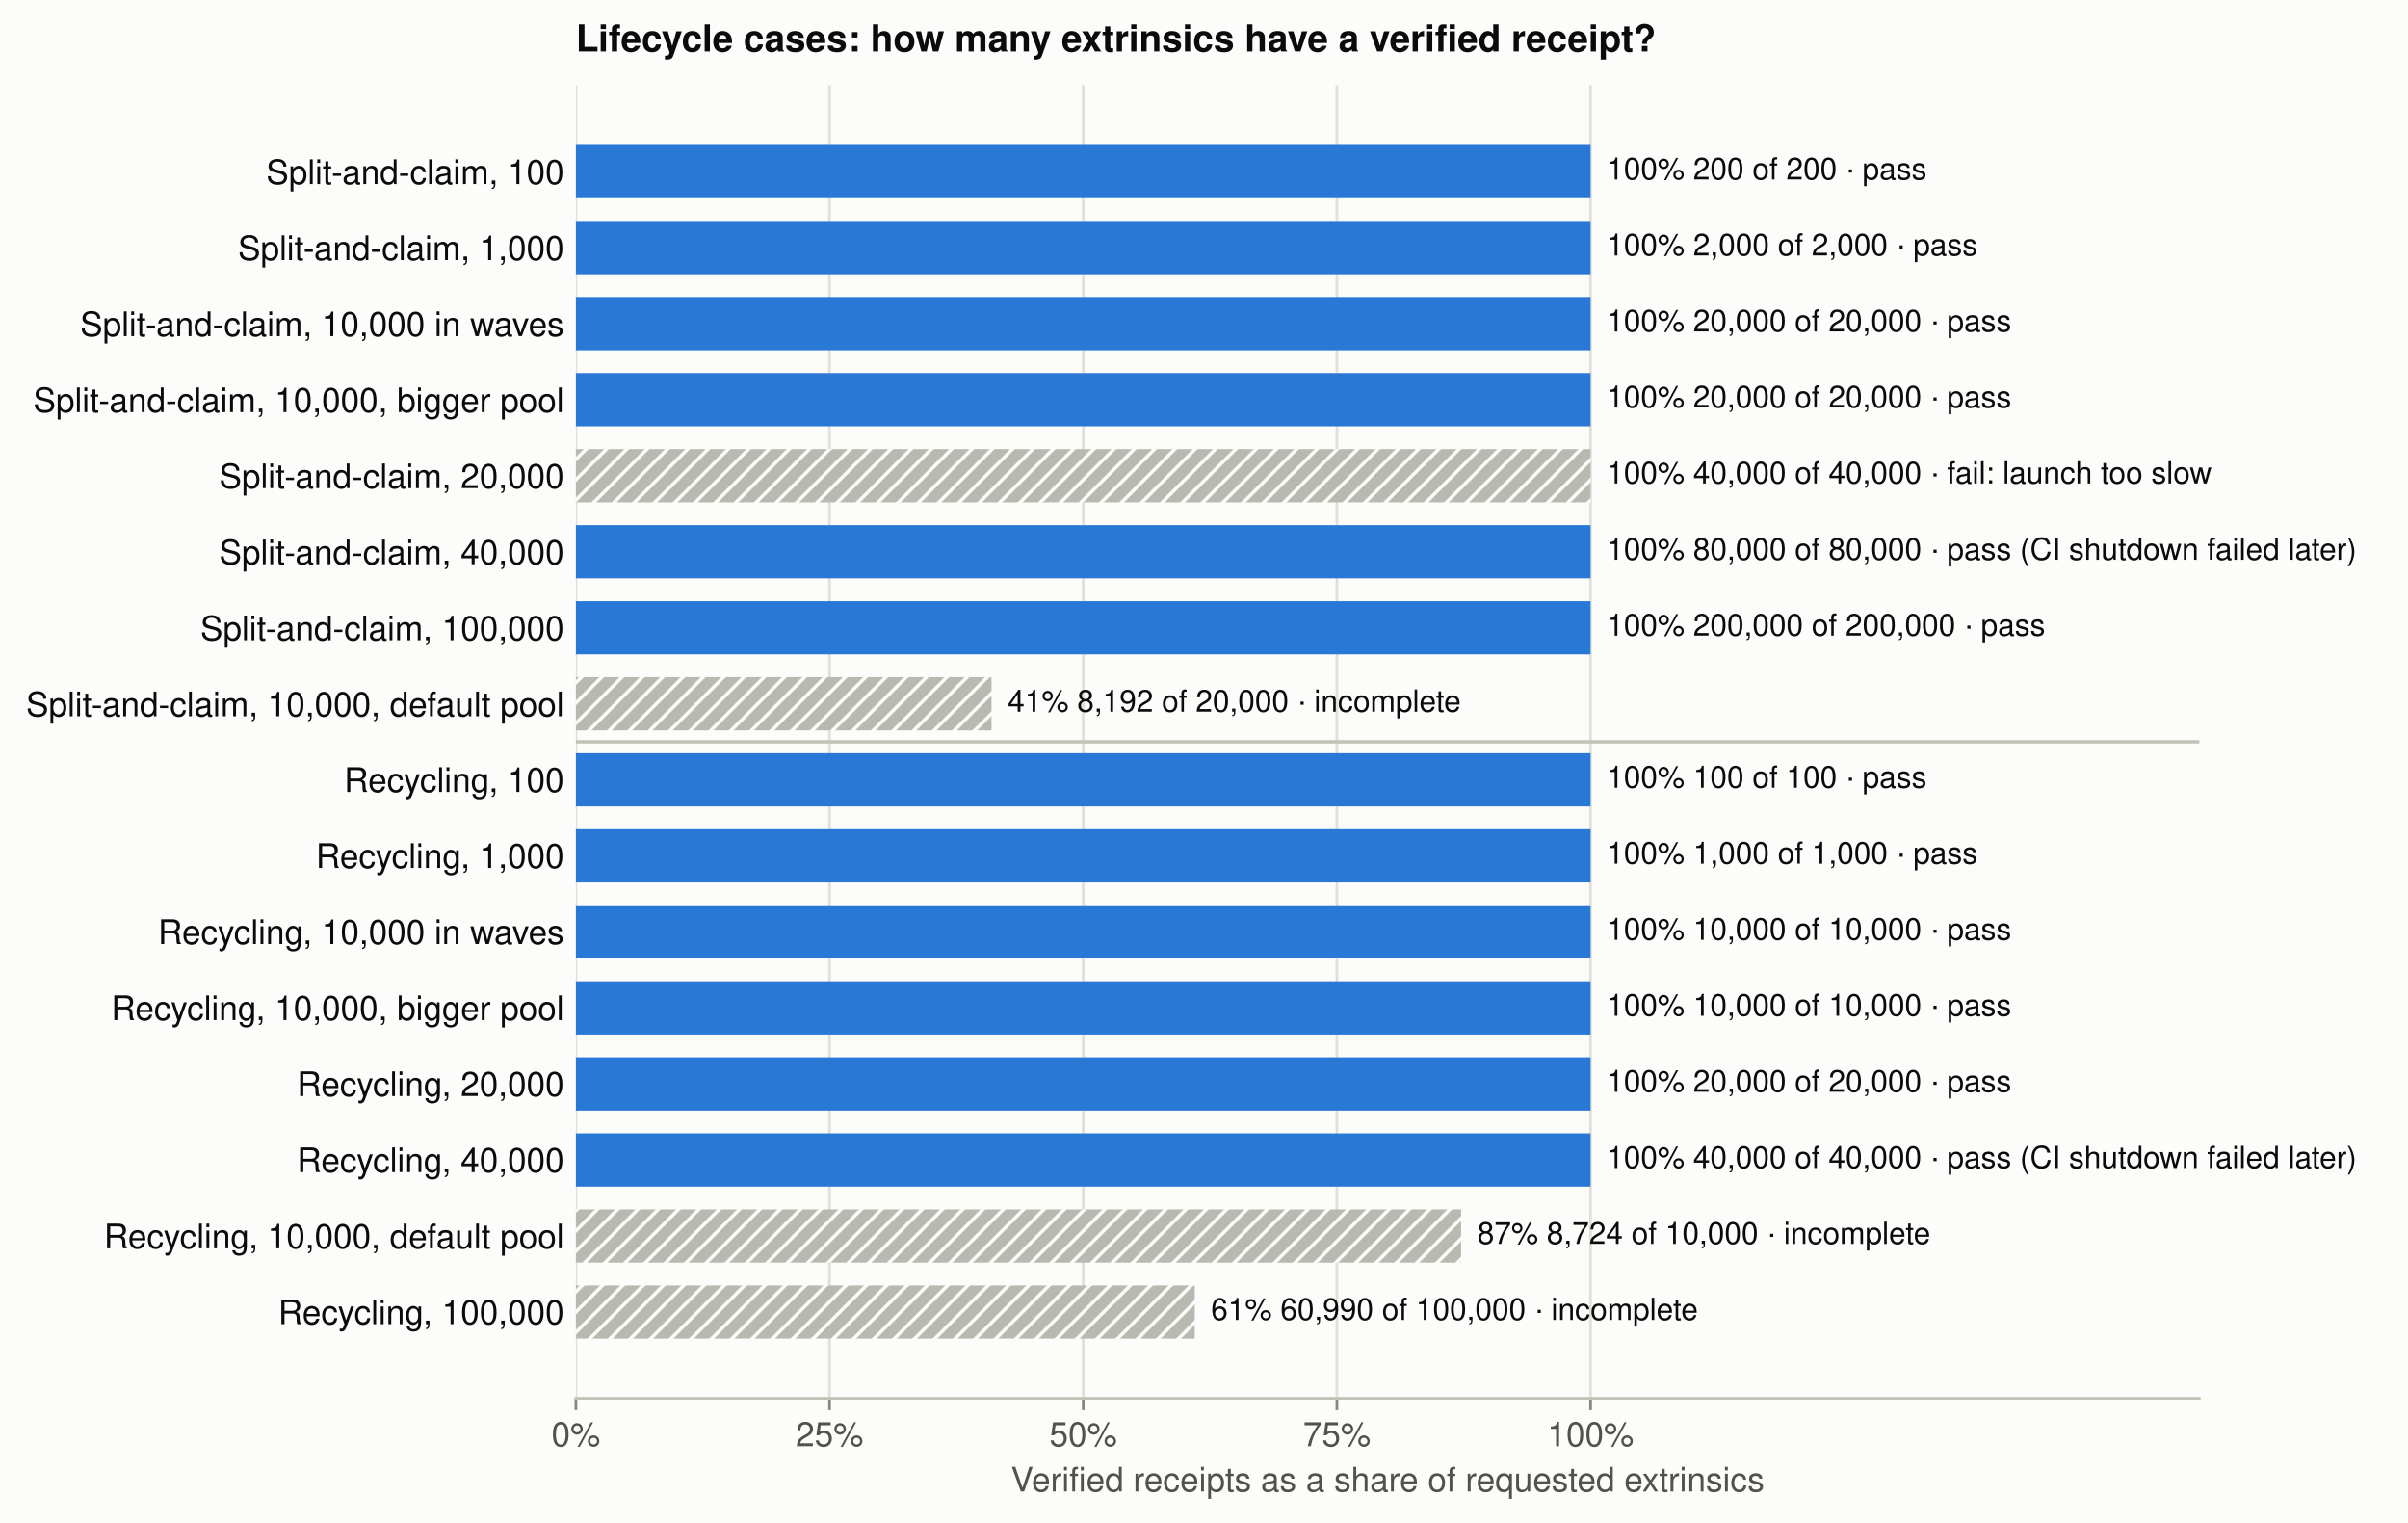
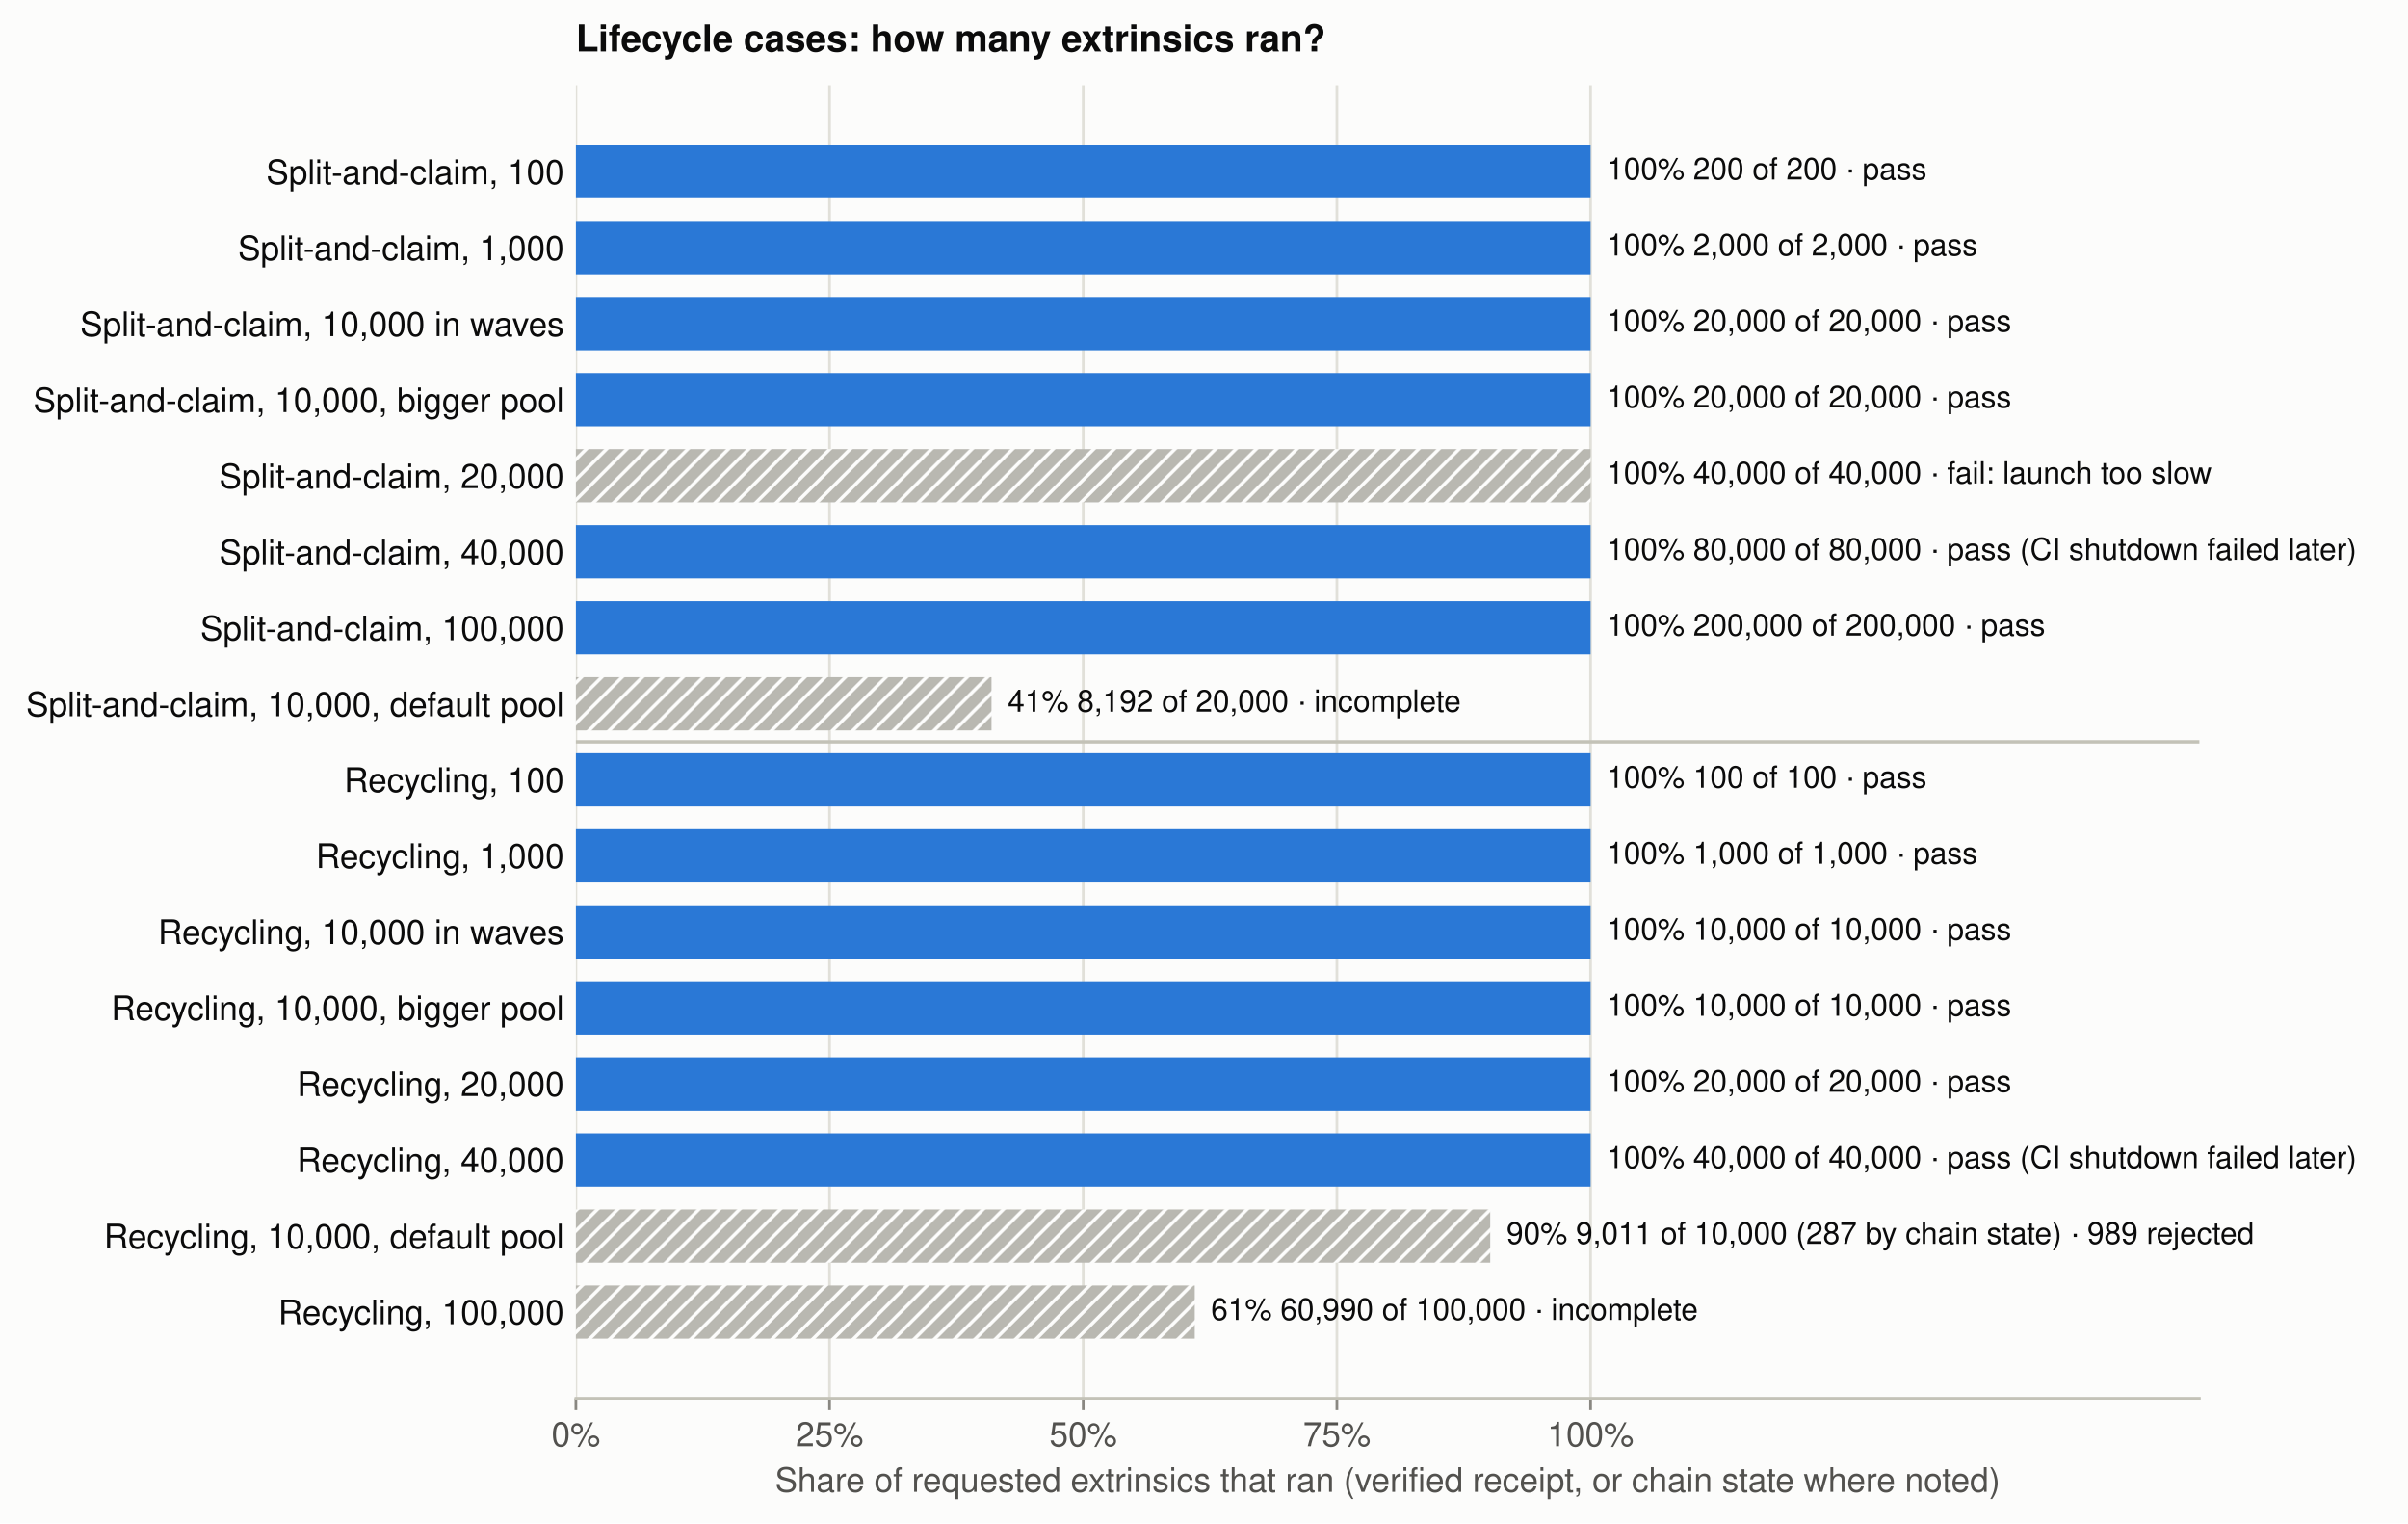
- <svg xmlns="http://www.w3.org/2000/svg" xmlns:xlink="http://www.w3.org/1999/xlink" width="711.777pt" height="450.1pt" viewBox="0 0 711.777 450.1" version="1.1">
+ <svg xmlns="http://www.w3.org/2000/svg" xmlns:xlink="http://www.w3.org/1999/xlink" width="711.777pt" height="450.193pt" viewBox="0 0 711.777 450.193" version="1.1">
  <defs>
    <style type="text/css">*{stroke-linejoin: round; stroke-linecap: butt}</style>
  </defs>
  <g id="figure_1">
    <g id="patch_1">
-       <path d="M 0 450.1  L 711.777 450.1  L 711.777 0  L 0 0  z " style="fill: #fcfcfb" />
+       <path d="M 0 450.193  L 711.777 450.193  L 711.777 0  L 0 0  z " style="fill: #fcfcfb" />
    </g>
    <g id="axes_1">
      <g id="patch_2">
        <path d="M 170.23 413.283  L 650.11 413.283  L 650.11 25.203  L 170.23 25.203  z " style="fill: #fcfcfb" />
      </g>
      <g id="matplotlib.axis_1">
        <g id="xtick_1">
          <g id="line2d_1">
-             <path d="M 170.23 413.283  L 170.23 25.203  " clip-path="url(#p6ba61fdcbf)" style="fill: none; stroke: #e1e0d9; stroke-width: 0.8; stroke-linecap: square" />
+             <path d="M 170.23 413.283  L 170.23 25.203  " clip-path="url(#p0bafb939c4)" style="fill: none; stroke: #e1e0d9; stroke-width: 0.8; stroke-linecap: square" />
          </g>
          <g id="line2d_2">
            <defs>
              <path id="m1c889084ba" d="M 0 0  L 0 3.5  " style="stroke: #898781; stroke-width: 0.8" />
            </defs>
            <g>
              <use xlink:href="#m1c889084ba" x="170.23" y="413.283" style="fill: #898781; stroke: #898781; stroke-width: 0.8" />
            </g>
          </g>
          <g id="text_1">
            <text style="fill: #52514e; font: 10px 'Helvetica', 'Arial', 'DejaVu Sans'; text-anchor: middle" x="170.23" y="427.456" transform="rotate(-0 170.2297 427.4559)">0%</text>
          </g>
        </g>
        <g id="xtick_2">
          <g id="line2d_3">
-             <path d="M 245.211 413.283  L 245.211 25.203  " clip-path="url(#p6ba61fdcbf)" style="fill: none; stroke: #e1e0d9; stroke-width: 0.8; stroke-linecap: square" />
+             <path d="M 245.211 413.283  L 245.211 25.203  " clip-path="url(#p0bafb939c4)" style="fill: none; stroke: #e1e0d9; stroke-width: 0.8; stroke-linecap: square" />
          </g>
          <g id="line2d_4">
            <g>
              <use xlink:href="#m1c889084ba" x="245.211" y="413.283" style="fill: #898781; stroke: #898781; stroke-width: 0.8" />
            </g>
          </g>
          <g id="text_2">
            <text style="fill: #52514e; font: 10px 'Helvetica', 'Arial', 'DejaVu Sans'; text-anchor: middle" x="245.211" y="427.456" transform="rotate(-0 245.2109 427.4559)">25%</text>
          </g>
        </g>
        <g id="xtick_3">
          <g id="line2d_5">
-             <path d="M 320.192 413.283  L 320.192 25.203  " clip-path="url(#p6ba61fdcbf)" style="fill: none; stroke: #e1e0d9; stroke-width: 0.8; stroke-linecap: square" />
+             <path d="M 320.192 413.283  L 320.192 25.203  " clip-path="url(#p0bafb939c4)" style="fill: none; stroke: #e1e0d9; stroke-width: 0.8; stroke-linecap: square" />
          </g>
          <g id="line2d_6">
            <g>
              <use xlink:href="#m1c889084ba" x="320.192" y="413.283" style="fill: #898781; stroke: #898781; stroke-width: 0.8" />
            </g>
          </g>
          <g id="text_3">
            <text style="fill: #52514e; font: 10px 'Helvetica', 'Arial', 'DejaVu Sans'; text-anchor: middle" x="320.192" y="427.456" transform="rotate(-0 320.1922 427.4559)">50%</text>
          </g>
        </g>
        <g id="xtick_4">
          <g id="line2d_7">
-             <path d="M 395.173 413.283  L 395.173 25.203  " clip-path="url(#p6ba61fdcbf)" style="fill: none; stroke: #e1e0d9; stroke-width: 0.8; stroke-linecap: square" />
+             <path d="M 395.173 413.283  L 395.173 25.203  " clip-path="url(#p0bafb939c4)" style="fill: none; stroke: #e1e0d9; stroke-width: 0.8; stroke-linecap: square" />
          </g>
          <g id="line2d_8">
            <g>
              <use xlink:href="#m1c889084ba" x="395.173" y="413.283" style="fill: #898781; stroke: #898781; stroke-width: 0.8" />
            </g>
          </g>
          <g id="text_4">
            <text style="fill: #52514e; font: 10px 'Helvetica', 'Arial', 'DejaVu Sans'; text-anchor: middle" x="395.173" y="427.456" transform="rotate(-0 395.1734 427.4559)">75%</text>
          </g>
        </g>
        <g id="xtick_5">
          <g id="line2d_9">
-             <path d="M 470.155 413.283  L 470.155 25.203  " clip-path="url(#p6ba61fdcbf)" style="fill: none; stroke: #e1e0d9; stroke-width: 0.8; stroke-linecap: square" />
+             <path d="M 470.155 413.283  L 470.155 25.203  " clip-path="url(#p0bafb939c4)" style="fill: none; stroke: #e1e0d9; stroke-width: 0.8; stroke-linecap: square" />
          </g>
          <g id="line2d_10">
            <g>
              <use xlink:href="#m1c889084ba" x="470.155" y="413.283" style="fill: #898781; stroke: #898781; stroke-width: 0.8" />
            </g>
          </g>
          <g id="text_5">
            <text style="fill: #52514e; font: 10px 'Helvetica', 'Arial', 'DejaVu Sans'; text-anchor: middle" x="470.155" y="427.456" transform="rotate(-0 470.1547 427.4559)">100%</text>
          </g>
        </g>
        <g id="text_6">
-           <text style="fill: #52514e; font: 10px 'Helvetica', 'Arial', 'DejaVu Sans'; text-anchor: middle" x="410.17" y="440.815" transform="rotate(-0 410.1697 440.8153)">Verified receipts as a share of requested extrinsics</text>
+           <text style="fill: #52514e; font: 10px 'Helvetica', 'Arial', 'DejaVu Sans'; text-anchor: middle" x="410.17" y="440.909" transform="rotate(-0 410.1697 440.9091)">Share of requested extrinsics that ran (verified receipt, or chain state where noted)</text>
        </g>
      </g>
      <g id="matplotlib.axis_2">
        <g id="ytick_1">
          <g id="line2d_11" />
          <g id="text_7">
            <text style="fill: #0b0b0b; font: 10px 'Helvetica', 'Arial', 'DejaVu Sans'; text-anchor: end" x="166.73" y="54.392" transform="rotate(-0 166.7297 54.39184)">Split-and-claim, 100</text>
          </g>
        </g>
        <g id="ytick_2">
          <g id="line2d_12" />
          <g id="text_8">
            <text style="fill: #0b0b0b; font: 10px 'Helvetica', 'Arial', 'DejaVu Sans'; text-anchor: end" x="166.73" y="76.863" transform="rotate(-0 166.7297 76.86318)">Split-and-claim, 1,000</text>
          </g>
        </g>
        <g id="ytick_3">
          <g id="line2d_13" />
          <g id="text_9">
            <text style="fill: #0b0b0b; font: 10px 'Helvetica', 'Arial', 'DejaVu Sans'; text-anchor: end" x="166.73" y="99.335" transform="rotate(-0 166.7297 99.33452)">Split-and-claim, 10,000 in waves</text>
          </g>
        </g>
        <g id="ytick_4">
          <g id="line2d_14" />
          <g id="text_10">
            <text style="fill: #0b0b0b; font: 10px 'Helvetica', 'Arial', 'DejaVu Sans'; text-anchor: end" x="166.73" y="121.806" transform="rotate(-0 166.7297 121.8059)">Split-and-claim, 10,000, bigger pool</text>
          </g>
        </g>
        <g id="ytick_5">
          <g id="line2d_15" />
          <g id="text_11">
            <text style="fill: #0b0b0b; font: 10px 'Helvetica', 'Arial', 'DejaVu Sans'; text-anchor: end" x="166.73" y="144.277" transform="rotate(-0 166.7297 144.2772)">Split-and-claim, 20,000</text>
          </g>
        </g>
        <g id="ytick_6">
          <g id="line2d_16" />
          <g id="text_12">
            <text style="fill: #0b0b0b; font: 10px 'Helvetica', 'Arial', 'DejaVu Sans'; text-anchor: end" x="166.73" y="166.749" transform="rotate(-0 166.7297 166.7485)">Split-and-claim, 40,000</text>
          </g>
        </g>
        <g id="ytick_7">
          <g id="line2d_17" />
          <g id="text_13">
            <text style="fill: #0b0b0b; font: 10px 'Helvetica', 'Arial', 'DejaVu Sans'; text-anchor: end" x="166.73" y="189.22" transform="rotate(-0 166.7297 189.2199)">Split-and-claim, 100,000</text>
          </g>
        </g>
        <g id="ytick_8">
          <g id="line2d_18" />
          <g id="text_14">
            <text style="fill: #0b0b0b; font: 10px 'Helvetica', 'Arial', 'DejaVu Sans'; text-anchor: end" x="166.73" y="211.691" transform="rotate(-0 166.7297 211.6912)">Split-and-claim, 10,000, default pool</text>
          </g>
        </g>
        <g id="ytick_9">
          <g id="line2d_19" />
          <g id="text_15">
            <text style="fill: #0b0b0b; font: 10px 'Helvetica', 'Arial', 'DejaVu Sans'; text-anchor: end" x="166.73" y="234.065" transform="rotate(-0 166.7297 234.0649)">Recycling, 100</text>
          </g>
        </g>
        <g id="ytick_10">
          <g id="line2d_20" />
          <g id="text_16">
            <text style="fill: #0b0b0b; font: 10px 'Helvetica', 'Arial', 'DejaVu Sans'; text-anchor: end" x="166.73" y="256.536" transform="rotate(-0 166.7297 256.5362)">Recycling, 1,000</text>
          </g>
        </g>
        <g id="ytick_11">
          <g id="line2d_21" />
          <g id="text_17">
            <text style="fill: #0b0b0b; font: 10px 'Helvetica', 'Arial', 'DejaVu Sans'; text-anchor: end" x="166.73" y="279.008" transform="rotate(-0 166.7297 279.0076)">Recycling, 10,000 in waves</text>
          </g>
        </g>
        <g id="ytick_12">
          <g id="line2d_22" />
          <g id="text_18">
            <text style="fill: #0b0b0b; font: 10px 'Helvetica', 'Arial', 'DejaVu Sans'; text-anchor: end" x="166.73" y="301.491" transform="rotate(-0 166.7297 301.4906)">Recycling, 10,000, bigger pool</text>
          </g>
        </g>
        <g id="ytick_13">
          <g id="line2d_23" />
          <g id="text_19">
            <text style="fill: #0b0b0b; font: 10px 'Helvetica', 'Arial', 'DejaVu Sans'; text-anchor: end" x="166.73" y="323.95" transform="rotate(-0 166.7297 323.9502)">Recycling, 20,000</text>
          </g>
        </g>
        <g id="ytick_14">
          <g id="line2d_24" />
          <g id="text_20">
            <text style="fill: #0b0b0b; font: 10px 'Helvetica', 'Arial', 'DejaVu Sans'; text-anchor: end" x="166.73" y="346.422" transform="rotate(-0 166.7297 346.4216)">Recycling, 40,000</text>
          </g>
        </g>
        <g id="ytick_15">
          <g id="line2d_25" />
          <g id="text_21">
            <text style="fill: #0b0b0b; font: 10px 'Helvetica', 'Arial', 'DejaVu Sans'; text-anchor: end" x="166.73" y="368.944" transform="rotate(-0 166.7297 368.9437)">Recycling, 10,000, default pool</text>
          </g>
        </g>
        <g id="ytick_16">
          <g id="line2d_26" />
          <g id="text_22">
            <text style="fill: #0b0b0b; font: 10px 'Helvetica', 'Arial', 'DejaVu Sans'; text-anchor: end" x="166.73" y="391.364" transform="rotate(-0 166.7297 391.3643)">Recycling, 100,000</text>
          </g>
        </g>
      </g>
      <g id="patch_3">
-         <path d="M 170.23 42.843  L 470.155 42.843  L 470.155 58.572  L 170.23 58.572  z " clip-path="url(#p6ba61fdcbf)" style="fill: #2a78d6" />
+         <path d="M 170.23 42.843  L 470.155 42.843  L 470.155 58.572  L 170.23 58.572  z " clip-path="url(#p0bafb939c4)" style="fill: #2a78d6" />
      </g>
      <g id="patch_4">
-         <path d="M 170.23 65.314  L 470.155 65.314  L 470.155 81.044  L 170.23 81.044  z " clip-path="url(#p6ba61fdcbf)" style="fill: #2a78d6" />
+         <path d="M 170.23 65.314  L 470.155 65.314  L 470.155 81.044  L 170.23 81.044  z " clip-path="url(#p0bafb939c4)" style="fill: #2a78d6" />
      </g>
      <g id="patch_5">
-         <path d="M 170.23 87.785  L 470.155 87.785  L 470.155 103.515  L 170.23 103.515  z " clip-path="url(#p6ba61fdcbf)" style="fill: #2a78d6" />
+         <path d="M 170.23 87.785  L 470.155 87.785  L 470.155 103.515  L 170.23 103.515  z " clip-path="url(#p0bafb939c4)" style="fill: #2a78d6" />
      </g>
      <g id="patch_6">
-         <path d="M 170.23 110.257  L 470.155 110.257  L 470.155 125.986  L 170.23 125.986  z " clip-path="url(#p6ba61fdcbf)" style="fill: #2a78d6" />
+         <path d="M 170.23 110.257  L 470.155 110.257  L 470.155 125.986  L 170.23 125.986  z " clip-path="url(#p0bafb939c4)" style="fill: #2a78d6" />
      </g>
      <g id="patch_7">
-         <path d="M 170.23 132.728  L 470.155 132.728  L 470.155 148.458  L 170.23 148.458  z " clip-path="url(#p6ba61fdcbf)" style="fill: url(#h29a1e28b1d)" />
+         <path d="M 170.23 132.728  L 470.155 132.728  L 470.155 148.458  L 170.23 148.458  z " clip-path="url(#p0bafb939c4)" style="fill: url(#h29a1e28b1d)" />
      </g>
      <g id="patch_8">
-         <path d="M 170.23 155.199  L 470.155 155.199  L 470.155 170.929  L 170.23 170.929  z " clip-path="url(#p6ba61fdcbf)" style="fill: #2a78d6" />
+         <path d="M 170.23 155.199  L 470.155 155.199  L 470.155 170.929  L 170.23 170.929  z " clip-path="url(#p0bafb939c4)" style="fill: #2a78d6" />
      </g>
      <g id="patch_9">
-         <path d="M 170.23 177.671  L 470.155 177.671  L 470.155 193.4  L 170.23 193.4  z " clip-path="url(#p6ba61fdcbf)" style="fill: #2a78d6" />
+         <path d="M 170.23 177.671  L 470.155 177.671  L 470.155 193.4  L 170.23 193.4  z " clip-path="url(#p0bafb939c4)" style="fill: #2a78d6" />
      </g>
      <g id="patch_10">
-         <path d="M 170.23 200.142  L 293.079 200.142  L 293.079 215.872  L 170.23 215.872  z " clip-path="url(#p6ba61fdcbf)" style="fill: url(#h29a1e28b1d)" />
+         <path d="M 170.23 200.142  L 293.079 200.142  L 293.079 215.872  L 170.23 215.872  z " clip-path="url(#p0bafb939c4)" style="fill: url(#h29a1e28b1d)" />
      </g>
      <g id="patch_11">
-         <path d="M 170.23 222.613  L 470.155 222.613  L 470.155 238.343  L 170.23 238.343  z " clip-path="url(#p6ba61fdcbf)" style="fill: #2a78d6" />
+         <path d="M 170.23 222.613  L 470.155 222.613  L 470.155 238.343  L 170.23 238.343  z " clip-path="url(#p0bafb939c4)" style="fill: #2a78d6" />
      </g>
      <g id="patch_12">
-         <path d="M 170.23 245.085  L 470.155 245.085  L 470.155 260.814  L 170.23 260.814  z " clip-path="url(#p6ba61fdcbf)" style="fill: #2a78d6" />
+         <path d="M 170.23 245.085  L 470.155 245.085  L 470.155 260.814  L 170.23 260.814  z " clip-path="url(#p0bafb939c4)" style="fill: #2a78d6" />
      </g>
      <g id="patch_13">
-         <path d="M 170.23 267.556  L 470.155 267.556  L 470.155 283.286  L 170.23 283.286  z " clip-path="url(#p6ba61fdcbf)" style="fill: #2a78d6" />
+         <path d="M 170.23 267.556  L 470.155 267.556  L 470.155 283.286  L 170.23 283.286  z " clip-path="url(#p0bafb939c4)" style="fill: #2a78d6" />
      </g>
      <g id="patch_14">
-         <path d="M 170.23 290.027  L 470.155 290.027  L 470.155 305.757  L 170.23 305.757  z " clip-path="url(#p6ba61fdcbf)" style="fill: #2a78d6" />
+         <path d="M 170.23 290.027  L 470.155 290.027  L 470.155 305.757  L 170.23 305.757  z " clip-path="url(#p0bafb939c4)" style="fill: #2a78d6" />
      </g>
      <g id="patch_15">
-         <path d="M 170.23 312.499  L 470.155 312.499  L 470.155 328.228  L 170.23 328.228  z " clip-path="url(#p6ba61fdcbf)" style="fill: #2a78d6" />
+         <path d="M 170.23 312.499  L 470.155 312.499  L 470.155 328.228  L 170.23 328.228  z " clip-path="url(#p0bafb939c4)" style="fill: #2a78d6" />
      </g>
      <g id="patch_16">
-         <path d="M 170.23 334.97  L 470.155 334.97  L 470.155 350.7  L 170.23 350.7  z " clip-path="url(#p6ba61fdcbf)" style="fill: #2a78d6" />
+         <path d="M 170.23 334.97  L 470.155 334.97  L 470.155 350.7  L 170.23 350.7  z " clip-path="url(#p0bafb939c4)" style="fill: #2a78d6" />
      </g>
      <g id="patch_17">
-         <path d="M 170.23 357.441  L 431.884 357.441  L 431.884 373.171  L 170.23 373.171  z " clip-path="url(#p6ba61fdcbf)" style="fill: url(#h29a1e28b1d)" />
+         <path d="M 170.23 357.441  L 440.492 357.441  L 440.492 373.171  L 170.23 373.171  z " clip-path="url(#p0bafb939c4)" style="fill: url(#h29a1e28b1d)" />
      </g>
      <g id="patch_18">
-         <path d="M 170.23 379.913  L 353.154 379.913  L 353.154 395.642  L 170.23 395.642  z " clip-path="url(#p6ba61fdcbf)" style="fill: url(#h29a1e28b1d)" />
+         <path d="M 170.23 379.913  L 353.154 379.913  L 353.154 395.642  L 170.23 395.642  z " clip-path="url(#p0bafb939c4)" style="fill: url(#h29a1e28b1d)" />
      </g>
      <g id="line2d_27">
-         <path d="M 170.23 219.243  L 650.11 219.243  " clip-path="url(#p6ba61fdcbf)" style="fill: none; stroke: #c3c2b7; stroke-linecap: square" />
+         <path d="M 170.23 219.243  L 650.11 219.243  " clip-path="url(#p0bafb939c4)" style="fill: none; stroke: #c3c2b7; stroke-linecap: square" />
      </g>
      <g id="patch_19">
        <path d="M 170.23 413.283  L 650.11 413.283  " style="fill: none; stroke: #c3c2b7; stroke-width: 0.8; stroke-linejoin: miter; stroke-linecap: square" />
      </g>
      <g id="text_23">
        <text style="fill: #0b0b0b; font: 9px 'Helvetica', 'Arial', 'DejaVu Sans'; text-anchor: start" x="474.953" y="53.043" transform="rotate(-0 474.9535 53.04325)">100%  200 of 200  ·  pass</text>
      </g>
      <g id="text_24">
        <text style="fill: #0b0b0b; font: 9px 'Helvetica', 'Arial', 'DejaVu Sans'; text-anchor: start" x="474.953" y="75.515" transform="rotate(-0 474.9535 75.51459)">100%  2,000 of 2,000  ·  pass</text>
      </g>
      <g id="text_25">
        <text style="fill: #0b0b0b; font: 9px 'Helvetica', 'Arial', 'DejaVu Sans'; text-anchor: start" x="474.953" y="97.986" transform="rotate(-0 474.9535 97.98592)">100%  20,000 of 20,000  ·  pass</text>
      </g>
      <g id="text_26">
        <text style="fill: #0b0b0b; font: 9px 'Helvetica', 'Arial', 'DejaVu Sans'; text-anchor: start" x="474.953" y="120.457" transform="rotate(-0 474.9535 120.4573)">100%  20,000 of 20,000  ·  pass</text>
      </g>
      <g id="text_27">
        <text style="fill: #0b0b0b; font: 9px 'Helvetica', 'Arial', 'DejaVu Sans'; text-anchor: start" x="474.953" y="142.883" transform="rotate(-0 474.9535 142.8829)">100%  40,000 of 40,000  ·  fail: launch too slow</text>
      </g>
      <g id="text_28">
        <text style="fill: #0b0b0b; font: 9px 'Helvetica', 'Arial', 'DejaVu Sans'; text-anchor: start" x="474.953" y="165.442" transform="rotate(-0 474.9535 165.4421)">100%  80,000 of 80,000  ·  pass (CI shutdown failed later)</text>
      </g>
      <g id="text_29">
        <text style="fill: #0b0b0b; font: 9px 'Helvetica', 'Arial', 'DejaVu Sans'; text-anchor: start" x="474.953" y="187.871" transform="rotate(-0 474.9535 187.8713)">100%  200,000 of 200,000  ·  pass</text>
      </g>
      <g id="text_30">
        <text style="fill: #0b0b0b; font: 9px 'Helvetica', 'Arial', 'DejaVu Sans'; text-anchor: start" x="297.878" y="210.343" transform="rotate(-0 297.8778 210.3426)">41%  8,192 of 20,000  ·  incomplete</text>
      </g>
      <g id="text_31">
        <text style="fill: #0b0b0b; font: 9px 'Helvetica', 'Arial', 'DejaVu Sans'; text-anchor: start" x="474.953" y="232.814" transform="rotate(-0 474.9535 232.814)">100%  100 of 100  ·  pass</text>
      </g>
      <g id="text_32">
        <text style="fill: #0b0b0b; font: 9px 'Helvetica', 'Arial', 'DejaVu Sans'; text-anchor: start" x="474.953" y="255.285" transform="rotate(-0 474.9535 255.2853)">100%  1,000 of 1,000  ·  pass</text>
      </g>
      <g id="text_33">
        <text style="fill: #0b0b0b; font: 9px 'Helvetica', 'Arial', 'DejaVu Sans'; text-anchor: start" x="474.953" y="277.757" transform="rotate(-0 474.9535 277.7566)">100%  10,000 of 10,000  ·  pass</text>
      </g>
      <g id="text_34">
        <text style="fill: #0b0b0b; font: 9px 'Helvetica', 'Arial', 'DejaVu Sans'; text-anchor: start" x="474.953" y="300.228" transform="rotate(-0 474.9535 300.228)">100%  10,000 of 10,000  ·  pass</text>
      </g>
      <g id="text_35">
        <text style="fill: #0b0b0b; font: 9px 'Helvetica', 'Arial', 'DejaVu Sans'; text-anchor: start" x="474.953" y="322.699" transform="rotate(-0 474.9535 322.6993)">100%  20,000 of 20,000  ·  pass</text>
      </g>
      <g id="text_36">
        <text style="fill: #0b0b0b; font: 9px 'Helvetica', 'Arial', 'DejaVu Sans'; text-anchor: start" x="474.953" y="345.213" transform="rotate(-0 474.9535 345.2128)">100%  40,000 of 40,000  ·  pass (CI shutdown failed later)</text>
      </g>
      <g id="text_37">
-         <text style="fill: #0b0b0b; font: 9px 'Helvetica', 'Arial', 'DejaVu Sans'; text-anchor: start" x="436.683" y="367.642" transform="rotate(-0 436.6831 367.642)">87%  8,724 of 10,000  ·  incomplete</text>
+         <text style="fill: #0b0b0b; font: 9px 'Helvetica', 'Arial', 'DejaVu Sans'; text-anchor: start" x="445.291" y="367.622" transform="rotate(-0 445.2909 367.6223)">90%  9,011 of 10,000 (287 by chain state)  ·  989 rejected</text>
      </g>
      <g id="text_38">
        <text style="fill: #0b0b0b; font: 9px 'Helvetica', 'Arial', 'DejaVu Sans'; text-anchor: start" x="357.953" y="390.113" transform="rotate(-0 357.9527 390.1133)">61%  60,990 of 100,000  ·  incomplete</text>
      </g>
      <g id="text_39">
-         <text style="fill: #0b0b0b; font: 700 11px 'Helvetica', 'Arial', 'DejaVu Sans'; text-anchor: start" x="170.23" y="15.203" transform="rotate(-0 170.2297 15.2025)">Lifecycle cases: how many extrinsics have a verified receipt?</text>
+         <text style="fill: #0b0b0b; font: 700 11px 'Helvetica', 'Arial', 'DejaVu Sans'; text-anchor: start" x="170.23" y="15.203" transform="rotate(-0 170.2297 15.2025)">Lifecycle cases: how many extrinsics ran?</text>
      </g>
    </g>
  </g>
  <defs>
-     <clipPath id="p6ba61fdcbf">
+     <clipPath id="p0bafb939c4">
      <rect x="170.23" y="25.203" width="479.88" height="388.08" />
    </clipPath>
  </defs>
  <defs>
    <pattern id="h29a1e28b1d" patternUnits="userSpaceOnUse" x="0" y="0" width="72" height="72">
      <rect x="0" y="0" width="73" height="73" fill="#b9b8b1" />
      <path d="M -36 36  L 36 -36  M -33 39  L 39 -33  M -30 42  L 42 -30  M -27 45  L 45 -27  M -24 48  L 48 -24  M -21 51  L 51 -21  M -18 54  L 54 -18  M -15 57  L 57 -15  M -12 60  L 60 -12  M -9 63  L 63 -9  M -6 66  L 66 -6  M -3 69  L 69 -3  M 0 72  L 72 0  M 3 75  L 75 3  M 6 78  L 78 6  M 9 81  L 81 9  M 12 84  L 84 12  M 15 87  L 87 15  M 18 90  L 90 18  M 21 93  L 93 21  M 24 96  L 96 24  M 27 99  L 99 27  M 30 102  L 102 30  M 33 105  L 105 33  M 36 108  L 108 36  " style="fill: #fcfcfb; stroke: #fcfcfb; stroke-width: 1.0; stroke-linecap: butt; stroke-linejoin: miter" />
    </pattern>
  </defs>
</svg>
